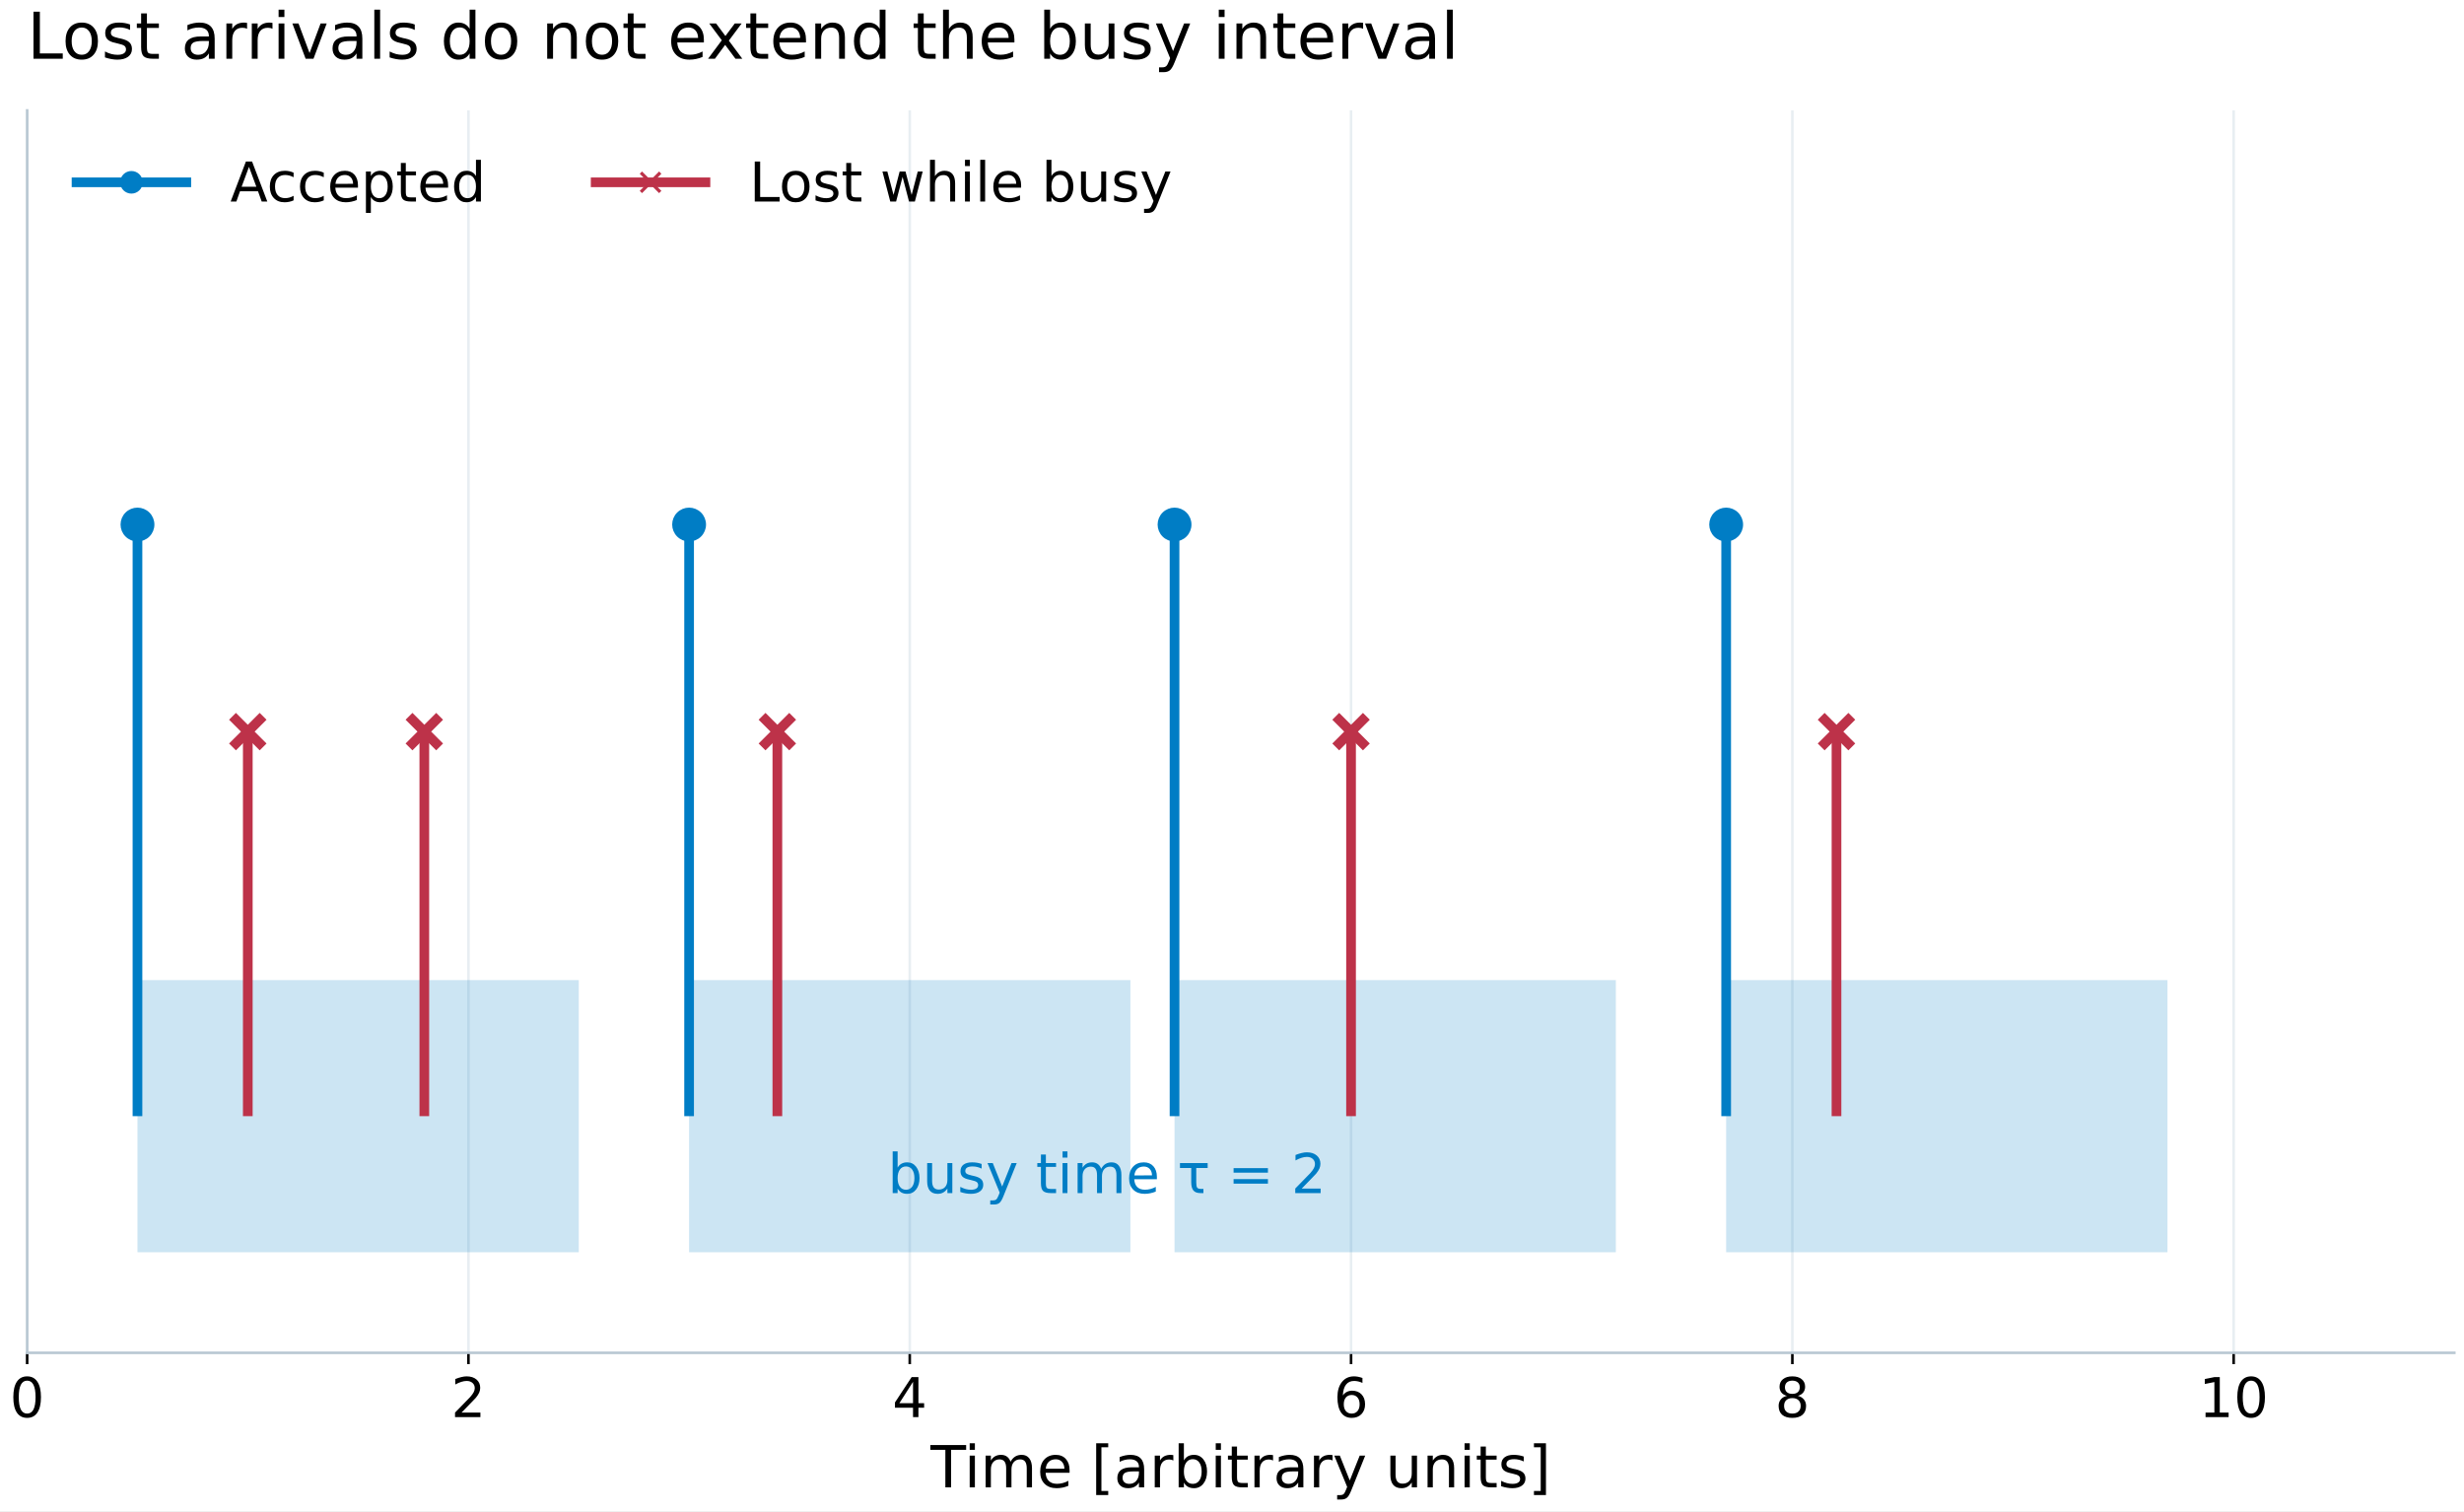
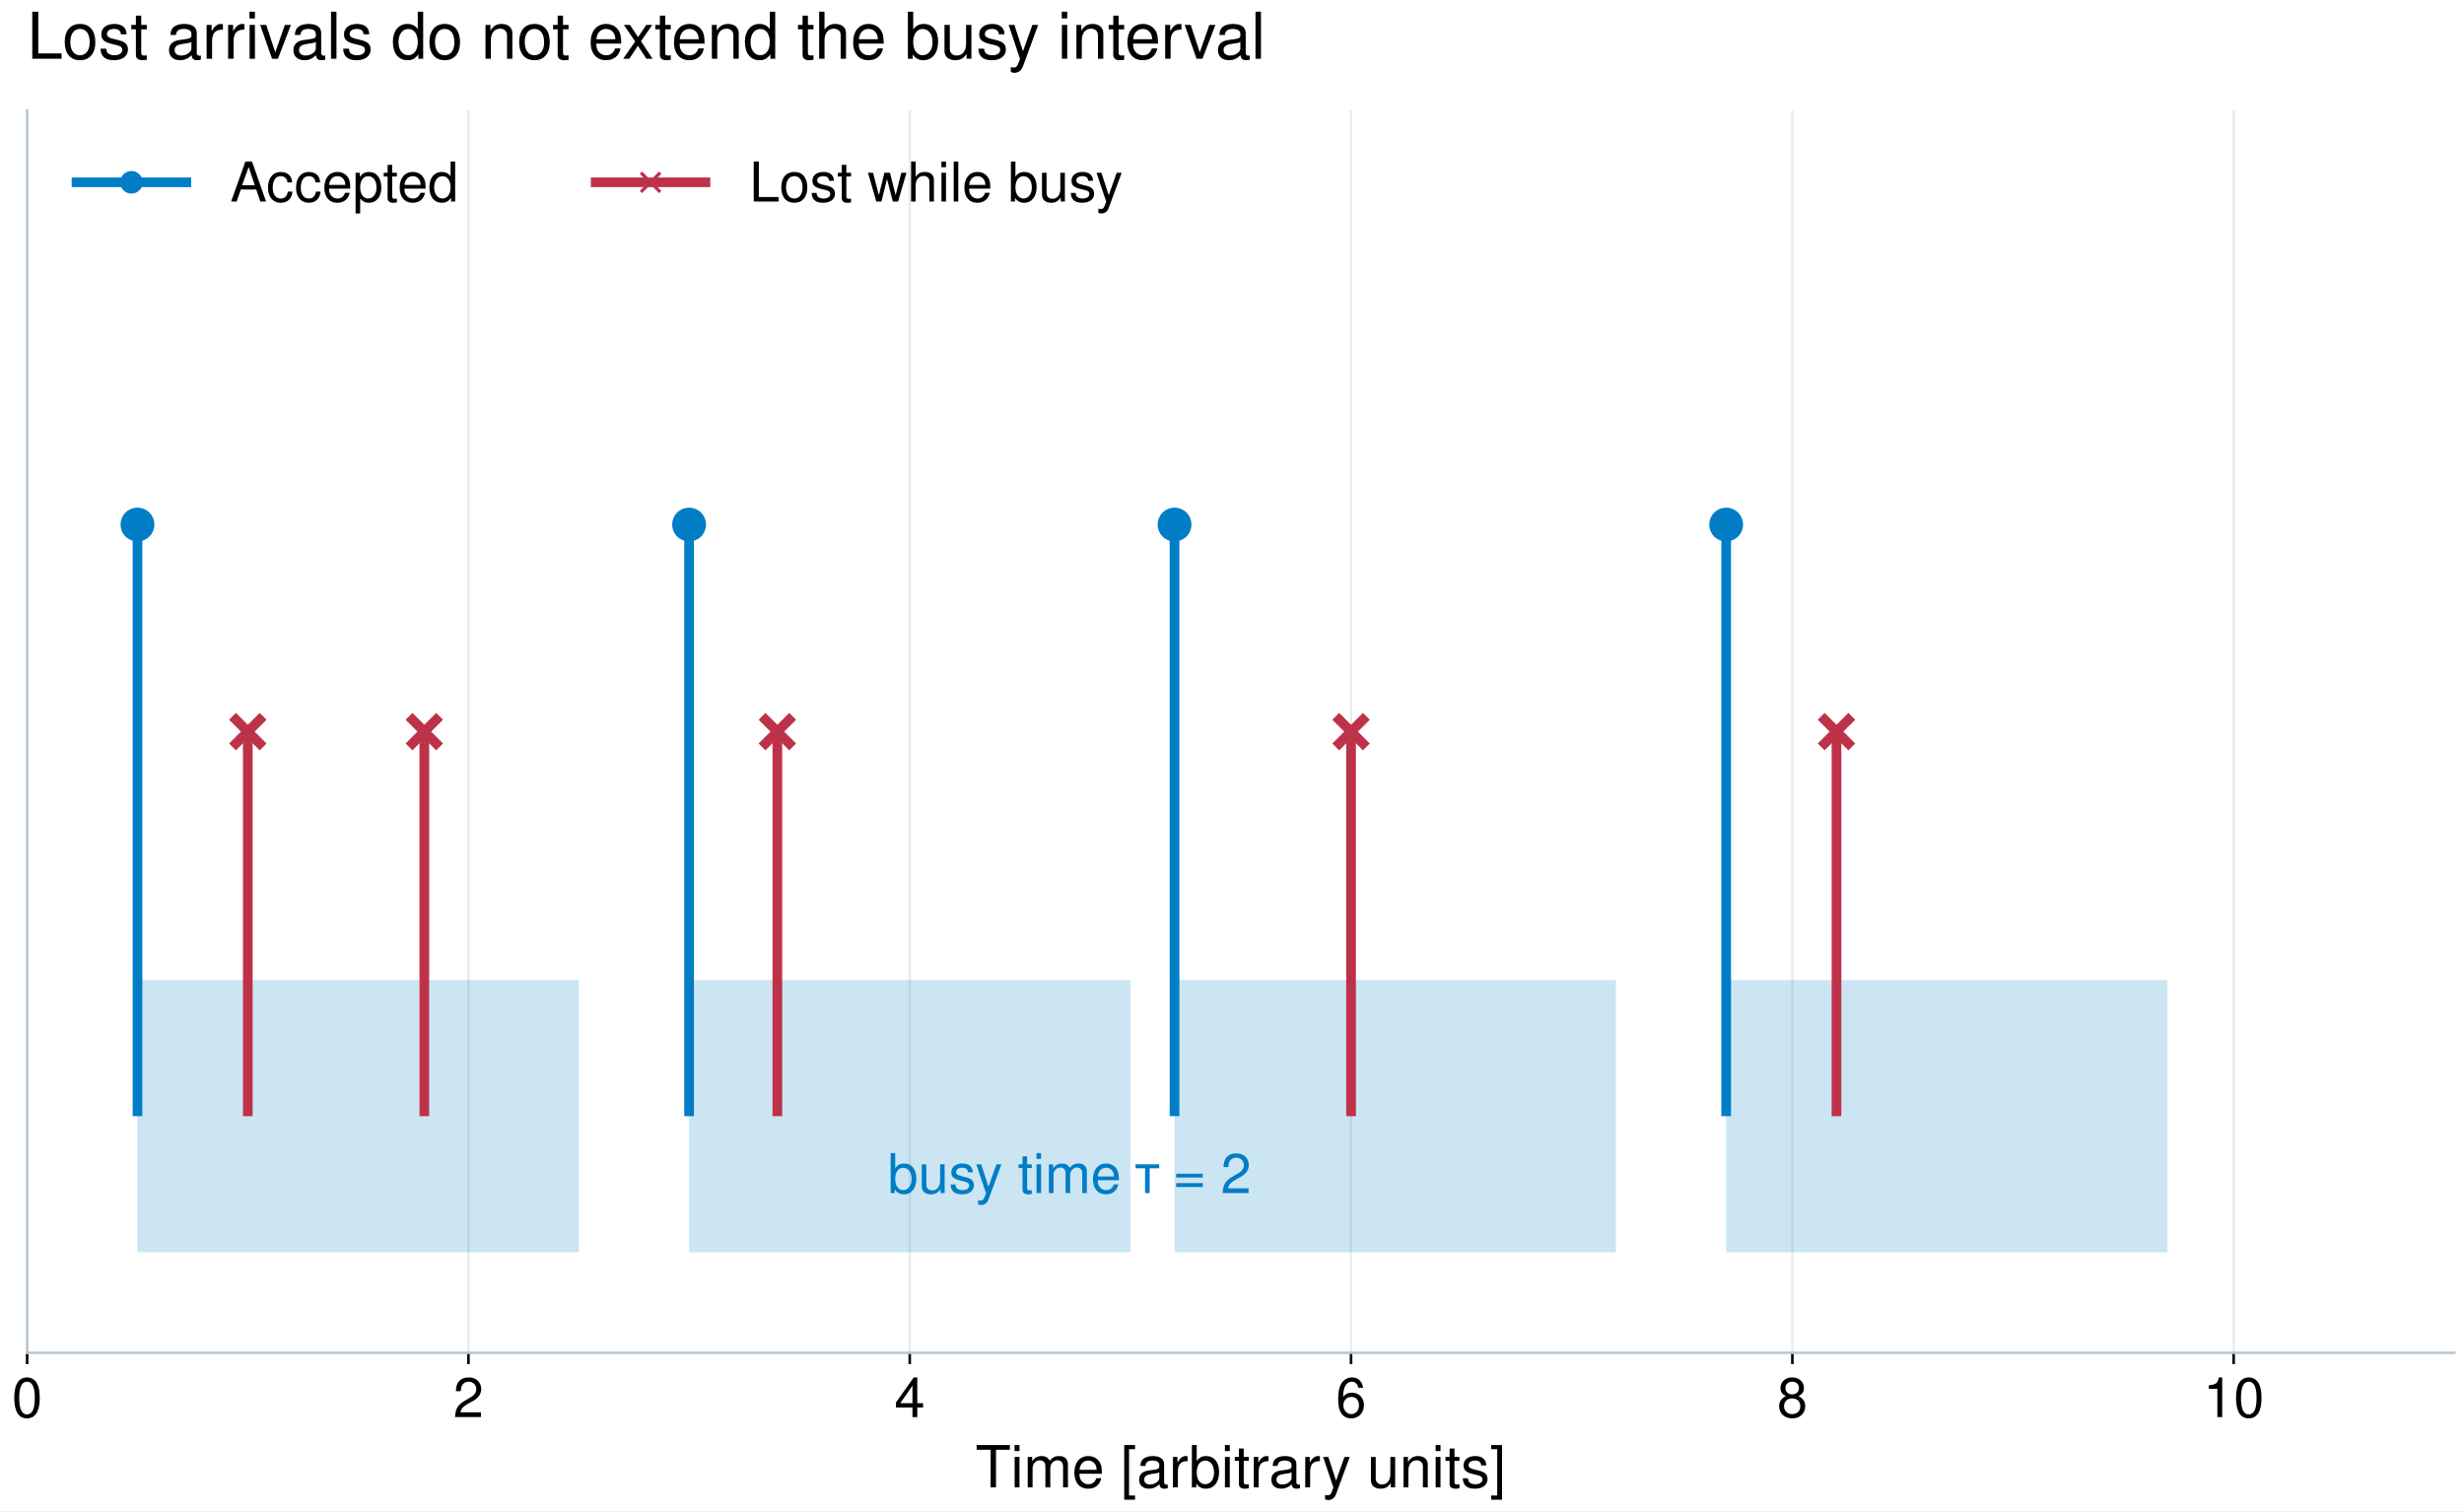
<svg xmlns="http://www.w3.org/2000/svg" xmlns:xlink="http://www.w3.org/1999/xlink" width="763.2pt" height="468pt" viewBox="0 0 763.2 468" version="1.1">
  <defs>
    <style type="text/css">*{stroke-linejoin: round; stroke-linecap: butt}</style>
  </defs>
  <g id="figure_1">
    <g id="patch_1">
      <path d="M 0 468  L 763.2 468  L 763.2 0  L 0 0  z " style="fill: #ffffff" />
    </g>
    <g id="axes_1">
      <g id="patch_2">
        <path d="M 8.408 418.998  L 760.2 418.998  L 760.2 34.197  L 8.408 34.197  z " style="fill: #ffffff" />
      </g>
      <g id="matplotlib.axis_1">
        <g id="xtick_1">
          <g id="line2d_1">
            <path d="M 8.408 418.998  L 8.408 34.197  " clip-path="url(#p059033ca1d)" style="fill: none; stroke: #e0e8ed; stroke-opacity: 0.75; stroke-width: 0.8; stroke-linecap: square" />
          </g>
          <g id="line2d_2">
            <defs>
              <path id="ma0cac44a07" d="M 0 0  L 0 3.5  " style="stroke: #000000; stroke-width: 0.8" />
            </defs>
            <g>
              <use xlink:href="#ma0cac44a07" x="8.408" y="418.998" style="stroke: #000000; stroke-width: 0.8" />
            </g>
          </g>
          <g id="text_1">
-             <text style="font-size: 17px; font-family: 'DejaVu Sans'; text-anchor: middle" x="8.408" y="438.914" transform="rotate(-0 8.408365 438.9144)">0</text>
+             <text style="font-size: 17px; font-family: 'Helvetica Neue', Helvetica, Arial, sans-serif; text-anchor: middle" x="8.408" y="438.914" transform="rotate(-0 8.408365 438.9144)">0</text>
          </g>
        </g>
        <g id="xtick_2">
          <g id="line2d_3">
            <path d="M 145.098 418.998  L 145.098 34.197  " clip-path="url(#p059033ca1d)" style="fill: none; stroke: #e0e8ed; stroke-opacity: 0.75; stroke-width: 0.8; stroke-linecap: square" />
          </g>
          <g id="line2d_4">
            <g>
              <use xlink:href="#ma0cac44a07" x="145.098" y="418.998" style="stroke: #000000; stroke-width: 0.8" />
            </g>
          </g>
          <g id="text_2">
-             <text style="font-size: 17px; font-family: 'DejaVu Sans'; text-anchor: middle" x="145.098" y="438.914" transform="rotate(-0 145.0977 438.9144)">2</text>
+             <text style="font-size: 17px; font-family: 'Helvetica Neue', Helvetica, Arial, sans-serif; text-anchor: middle" x="145.098" y="438.914" transform="rotate(-0 145.0977 438.9144)">2</text>
          </g>
        </g>
        <g id="xtick_3">
          <g id="line2d_5">
            <path d="M 281.787 418.998  L 281.787 34.197  " clip-path="url(#p059033ca1d)" style="fill: none; stroke: #e0e8ed; stroke-opacity: 0.75; stroke-width: 0.8; stroke-linecap: square" />
          </g>
          <g id="line2d_6">
            <g>
              <use xlink:href="#ma0cac44a07" x="281.787" y="418.998" style="stroke: #000000; stroke-width: 0.8" />
            </g>
          </g>
          <g id="text_3">
-             <text style="font-size: 17px; font-family: 'DejaVu Sans'; text-anchor: middle" x="281.787" y="438.914" transform="rotate(-0 281.7871 438.9144)">4</text>
+             <text style="font-size: 17px; font-family: 'Helvetica Neue', Helvetica, Arial, sans-serif; text-anchor: middle" x="281.787" y="438.914" transform="rotate(-0 281.7871 438.9144)">4</text>
          </g>
        </g>
        <g id="xtick_4">
          <g id="line2d_7">
            <path d="M 418.476 418.998  L 418.476 34.197  " clip-path="url(#p059033ca1d)" style="fill: none; stroke: #e0e8ed; stroke-opacity: 0.75; stroke-width: 0.8; stroke-linecap: square" />
          </g>
          <g id="line2d_8">
            <g>
              <use xlink:href="#ma0cac44a07" x="418.476" y="418.998" style="stroke: #000000; stroke-width: 0.8" />
            </g>
          </g>
          <g id="text_4">
-             <text style="font-size: 17px; font-family: 'DejaVu Sans'; text-anchor: middle" x="418.476" y="438.914" transform="rotate(-0 418.4764 438.9144)">6</text>
+             <text style="font-size: 17px; font-family: 'Helvetica Neue', Helvetica, Arial, sans-serif; text-anchor: middle" x="418.476" y="438.914" transform="rotate(-0 418.4764 438.9144)">6</text>
          </g>
        </g>
        <g id="xtick_5">
          <g id="line2d_9">
            <path d="M 555.166 418.998  L 555.166 34.197  " clip-path="url(#p059033ca1d)" style="fill: none; stroke: #e0e8ed; stroke-opacity: 0.75; stroke-width: 0.8; stroke-linecap: square" />
          </g>
          <g id="line2d_10">
            <g>
              <use xlink:href="#ma0cac44a07" x="555.166" y="418.998" style="stroke: #000000; stroke-width: 0.8" />
            </g>
          </g>
          <g id="text_5">
-             <text style="font-size: 17px; font-family: 'DejaVu Sans'; text-anchor: middle" x="555.166" y="438.914" transform="rotate(-0 555.1657 438.9144)">8</text>
+             <text style="font-size: 17px; font-family: 'Helvetica Neue', Helvetica, Arial, sans-serif; text-anchor: middle" x="555.166" y="438.914" transform="rotate(-0 555.1657 438.9144)">8</text>
          </g>
        </g>
        <g id="xtick_6">
          <g id="line2d_11">
            <path d="M 691.855 418.998  L 691.855 34.197  " clip-path="url(#p059033ca1d)" style="fill: none; stroke: #e0e8ed; stroke-opacity: 0.75; stroke-width: 0.8; stroke-linecap: square" />
          </g>
          <g id="line2d_12">
            <g>
              <use xlink:href="#ma0cac44a07" x="691.855" y="418.998" style="stroke: #000000; stroke-width: 0.8" />
            </g>
          </g>
          <g id="text_6">
-             <text style="font-size: 17px; font-family: 'DejaVu Sans'; text-anchor: middle" x="691.855" y="438.914" transform="rotate(-0 691.8551 438.9144)">10</text>
+             <text style="font-size: 17px; font-family: 'Helvetica Neue', Helvetica, Arial, sans-serif; text-anchor: middle" x="691.855" y="438.914" transform="rotate(-0 691.8551 438.9144)">10</text>
          </g>
        </g>
        <g id="text_7">
-           <text style="font-size: 18px; font-family: 'DejaVu Sans'; text-anchor: middle" x="384.304" y="460.676" transform="rotate(-0 384.3041 460.6755)">Time [arbitrary units]</text>
+           <text style="font-size: 18px; font-family: 'Helvetica Neue', Helvetica, Arial, sans-serif; text-anchor: middle" x="384.304" y="460.676" transform="rotate(-0 384.3041 460.6755)">Time [arbitrary units]</text>
        </g>
      </g>
      <g id="matplotlib.axis_2" />
      <g id="PolyCollection_1">
        <path d="M 42.581 387.848  L 42.581 303.558  L 179.27 303.558  L 179.27 387.848  z " clip-path="url(#p059033ca1d)" style="fill: #007dc5; fill-opacity: 0.2" />
      </g>
      <g id="PathCollection_1">
        <defs>
          <path id="m3c61d7138f" d="M 0 4.743  C 1.258 4.743 2.465 4.244 3.354 3.354  C 4.244 2.465 4.743 1.258 4.743 0  C 4.743 -1.258 4.244 -2.465 3.354 -3.354  C 2.465 -4.244 1.258 -4.743 0 -4.743  C -1.258 -4.743 -2.465 -4.244 -3.354 -3.354  C -4.244 -2.465 -4.743 -1.258 -4.743 0  C -4.743 1.258 -4.244 2.465 -3.354 3.354  C -2.465 4.244 -1.258 4.743 0 4.743  z " style="stroke: #007dc5" />
        </defs>
        <g clip-path="url(#p059033ca1d)">
          <use xlink:href="#m3c61d7138f" x="42.581" y="162.464" style="fill: #007dc5; stroke: #007dc5" />
        </g>
      </g>
      <g id="PathCollection_2">
        <defs>
          <path id="m633b71b993" d="M -4.743 4.743  L 4.743 -4.743  M -4.743 -4.743  L 4.743 4.743  " style="stroke: #bd3249; stroke-width: 3" />
        </defs>
        <g clip-path="url(#p059033ca1d)">
          <use xlink:href="#m633b71b993" x="76.753" y="226.598" style="fill: #bd3249; stroke: #bd3249; stroke-width: 3" />
        </g>
      </g>
      <g id="PathCollection_3">
        <g clip-path="url(#p059033ca1d)">
          <use xlink:href="#m633b71b993" x="131.429" y="226.598" style="fill: #bd3249; stroke: #bd3249; stroke-width: 3" />
        </g>
      </g>
      <g id="PolyCollection_2">
        <path d="M 213.442 387.848  L 213.442 303.558  L 350.132 303.558  L 350.132 387.848  z " clip-path="url(#p059033ca1d)" style="fill: #007dc5; fill-opacity: 0.2" />
      </g>
      <g id="PathCollection_4">
        <g clip-path="url(#p059033ca1d)">
          <use xlink:href="#m3c61d7138f" x="213.442" y="162.464" style="fill: #007dc5; stroke: #007dc5" />
        </g>
      </g>
      <g id="PathCollection_5">
        <g clip-path="url(#p059033ca1d)">
          <use xlink:href="#m633b71b993" x="240.78" y="226.598" style="fill: #bd3249; stroke: #bd3249; stroke-width: 3" />
        </g>
      </g>
      <g id="PolyCollection_3">
        <path d="M 363.801 387.848  L 363.801 303.558  L 500.49 303.558  L 500.49 387.848  z " clip-path="url(#p059033ca1d)" style="fill: #007dc5; fill-opacity: 0.2" />
      </g>
      <g id="PathCollection_6">
        <g clip-path="url(#p059033ca1d)">
          <use xlink:href="#m3c61d7138f" x="363.801" y="162.464" style="fill: #007dc5; stroke: #007dc5" />
        </g>
      </g>
      <g id="PathCollection_7">
        <g clip-path="url(#p059033ca1d)">
          <use xlink:href="#m633b71b993" x="418.476" y="226.598" style="fill: #bd3249; stroke: #bd3249; stroke-width: 3" />
        </g>
      </g>
      <g id="PolyCollection_4">
        <path d="M 534.662 387.848  L 534.662 303.558  L 671.352 303.558  L 671.352 387.848  z " clip-path="url(#p059033ca1d)" style="fill: #007dc5; fill-opacity: 0.2" />
      </g>
      <g id="PathCollection_8">
        <g clip-path="url(#p059033ca1d)">
          <use xlink:href="#m3c61d7138f" x="534.662" y="162.464" style="fill: #007dc5; stroke: #007dc5" />
        </g>
      </g>
      <g id="PathCollection_9">
        <g clip-path="url(#p059033ca1d)">
          <use xlink:href="#m633b71b993" x="568.835" y="226.598" style="fill: #bd3249; stroke: #bd3249; stroke-width: 3" />
        </g>
      </g>
      <g id="LineCollection_1">
        <path d="M 42.581 345.703  L 42.581 162.464  " clip-path="url(#p059033ca1d)" style="fill: none; stroke: #007dc5; stroke-width: 3" />
      </g>
      <g id="LineCollection_2">
        <path d="M 76.753 345.703  L 76.753 226.598  " clip-path="url(#p059033ca1d)" style="fill: none; stroke: #bd3249; stroke-width: 3" />
      </g>
      <g id="LineCollection_3">
        <path d="M 131.429 345.703  L 131.429 226.598  " clip-path="url(#p059033ca1d)" style="fill: none; stroke: #bd3249; stroke-width: 3" />
      </g>
      <g id="LineCollection_4">
        <path d="M 213.442 345.703  L 213.442 162.464  " clip-path="url(#p059033ca1d)" style="fill: none; stroke: #007dc5; stroke-width: 3" />
      </g>
      <g id="LineCollection_5">
        <path d="M 240.78 345.703  L 240.78 226.598  " clip-path="url(#p059033ca1d)" style="fill: none; stroke: #bd3249; stroke-width: 3" />
      </g>
      <g id="LineCollection_6">
        <path d="M 363.801 345.703  L 363.801 162.464  " clip-path="url(#p059033ca1d)" style="fill: none; stroke: #007dc5; stroke-width: 3" />
      </g>
      <g id="LineCollection_7">
        <path d="M 418.476 345.703  L 418.476 226.598  " clip-path="url(#p059033ca1d)" style="fill: none; stroke: #bd3249; stroke-width: 3" />
      </g>
      <g id="LineCollection_8">
        <path d="M 534.662 345.703  L 534.662 162.464  " clip-path="url(#p059033ca1d)" style="fill: none; stroke: #007dc5; stroke-width: 3" />
      </g>
      <g id="LineCollection_9">
        <path d="M 568.835 345.703  L 568.835 226.598  " clip-path="url(#p059033ca1d)" style="fill: none; stroke: #bd3249; stroke-width: 3" />
      </g>
      <g id="line2d_13" />
      <g id="line2d_14" />
      <g id="patch_3">
        <path d="M 8.408 418.998  L 8.408 34.197  " style="fill: none; stroke: #b8c7d2; stroke-width: 0.8; stroke-linejoin: miter; stroke-linecap: square" />
      </g>
      <g id="patch_4">
        <path d="M 8.408 418.998  L 760.2 418.998  " style="fill: none; stroke: #b8c7d2; stroke-width: 0.8; stroke-linejoin: miter; stroke-linecap: square" />
      </g>
      <g id="text_8">
-         <text style="font-size: 17px; font-family: 'DejaVu Sans'; text-anchor: start; fill: #007dc5" x="274.953" y="369.524" transform="rotate(-0 274.9526 369.5239)">busy time τ = 2</text>
+         <text style="font-size: 17px; font-family: 'Helvetica Neue', Helvetica, Arial, sans-serif; text-anchor: start; fill: #007dc5" x="274.953" y="369.524" transform="rotate(-0 274.9526 369.5239)">busy time τ = 2</text>
      </g>
      <g id="text_9">
-         <text style="font-size: 20px; font-family: 'DejaVu Sans'; text-anchor: start" x="8.408" y="18.197" transform="rotate(-0 8.408365 18.19712)">Lost arrivals do not extend the busy interval</text>
+         <text style="font-size: 20px; font-family: 'Helvetica Neue', Helvetica, Arial, sans-serif; text-anchor: start" x="8.408" y="18.197" transform="rotate(-0 8.408365 18.19712)">Lost arrivals do not extend the busy interval</text>
      </g>
      <g id="legend_1">
        <g id="line2d_15">
          <path d="M 23.708 56.464  L 40.708 56.464  L 57.708 56.464  " style="fill: none; stroke: #007dc5; stroke-width: 3; stroke-linecap: square" />
          <defs>
            <path id="mc96d4db40e" d="M 0 3  C 0.796 3 1.559 2.684 2.121 2.121  C 2.684 1.559 3 0.796 3 0  C 3 -0.796 2.684 -1.559 2.121 -2.121  C 1.559 -2.684 0.796 -3 0 -3  C -0.796 -3 -1.559 -2.684 -2.121 -2.121  C -2.684 -1.559 -3 -0.796 -3 0  C -3 0.796 -2.684 1.559 -2.121 2.121  C -1.559 2.684 -0.796 3 0 3  z " style="stroke: #007dc5" />
          </defs>
          <g>
            <use xlink:href="#mc96d4db40e" x="40.708" y="56.464" style="fill: #007dc5; stroke: #007dc5" />
          </g>
        </g>
        <g id="text_10">
-           <text style="font-size: 17px; font-family: 'DejaVu Sans'; text-anchor: start" x="71.308" y="62.414" transform="rotate(-0 71.30836 62.41446)">Accepted</text>
+           <text style="font-size: 17px; font-family: 'Helvetica Neue', Helvetica, Arial, sans-serif; text-anchor: start" x="71.308" y="62.414" transform="rotate(-0 71.30836 62.41446)">Accepted</text>
        </g>
        <g id="line2d_16">
          <path d="M 184.504 56.464  L 201.504 56.464  L 218.504 56.464  " style="fill: none; stroke: #bd3249; stroke-width: 3; stroke-linecap: square" />
          <defs>
            <path id="m8d89389089" d="M -3 3  L 3 -3  M -3 -3  L 3 3  " style="stroke: #bd3249" />
          </defs>
          <g>
            <use xlink:href="#m8d89389089" x="201.504" y="56.464" style="fill: #bd3249; stroke: #bd3249" />
          </g>
        </g>
        <g id="text_11">
-           <text style="font-size: 17px; font-family: 'DejaVu Sans'; text-anchor: start" x="232.104" y="62.414" transform="rotate(-0 232.1045 62.41446)">Lost while busy</text>
+           <text style="font-size: 17px; font-family: 'Helvetica Neue', Helvetica, Arial, sans-serif; text-anchor: start" x="232.104" y="62.414" transform="rotate(-0 232.1045 62.41446)">Lost while busy</text>
        </g>
      </g>
    </g>
  </g>
  <defs>
    <clipPath id="p059033ca1d">
      <rect x="8.408" y="34.197" width="751.791" height="384.801" />
    </clipPath>
  </defs>
</svg>
